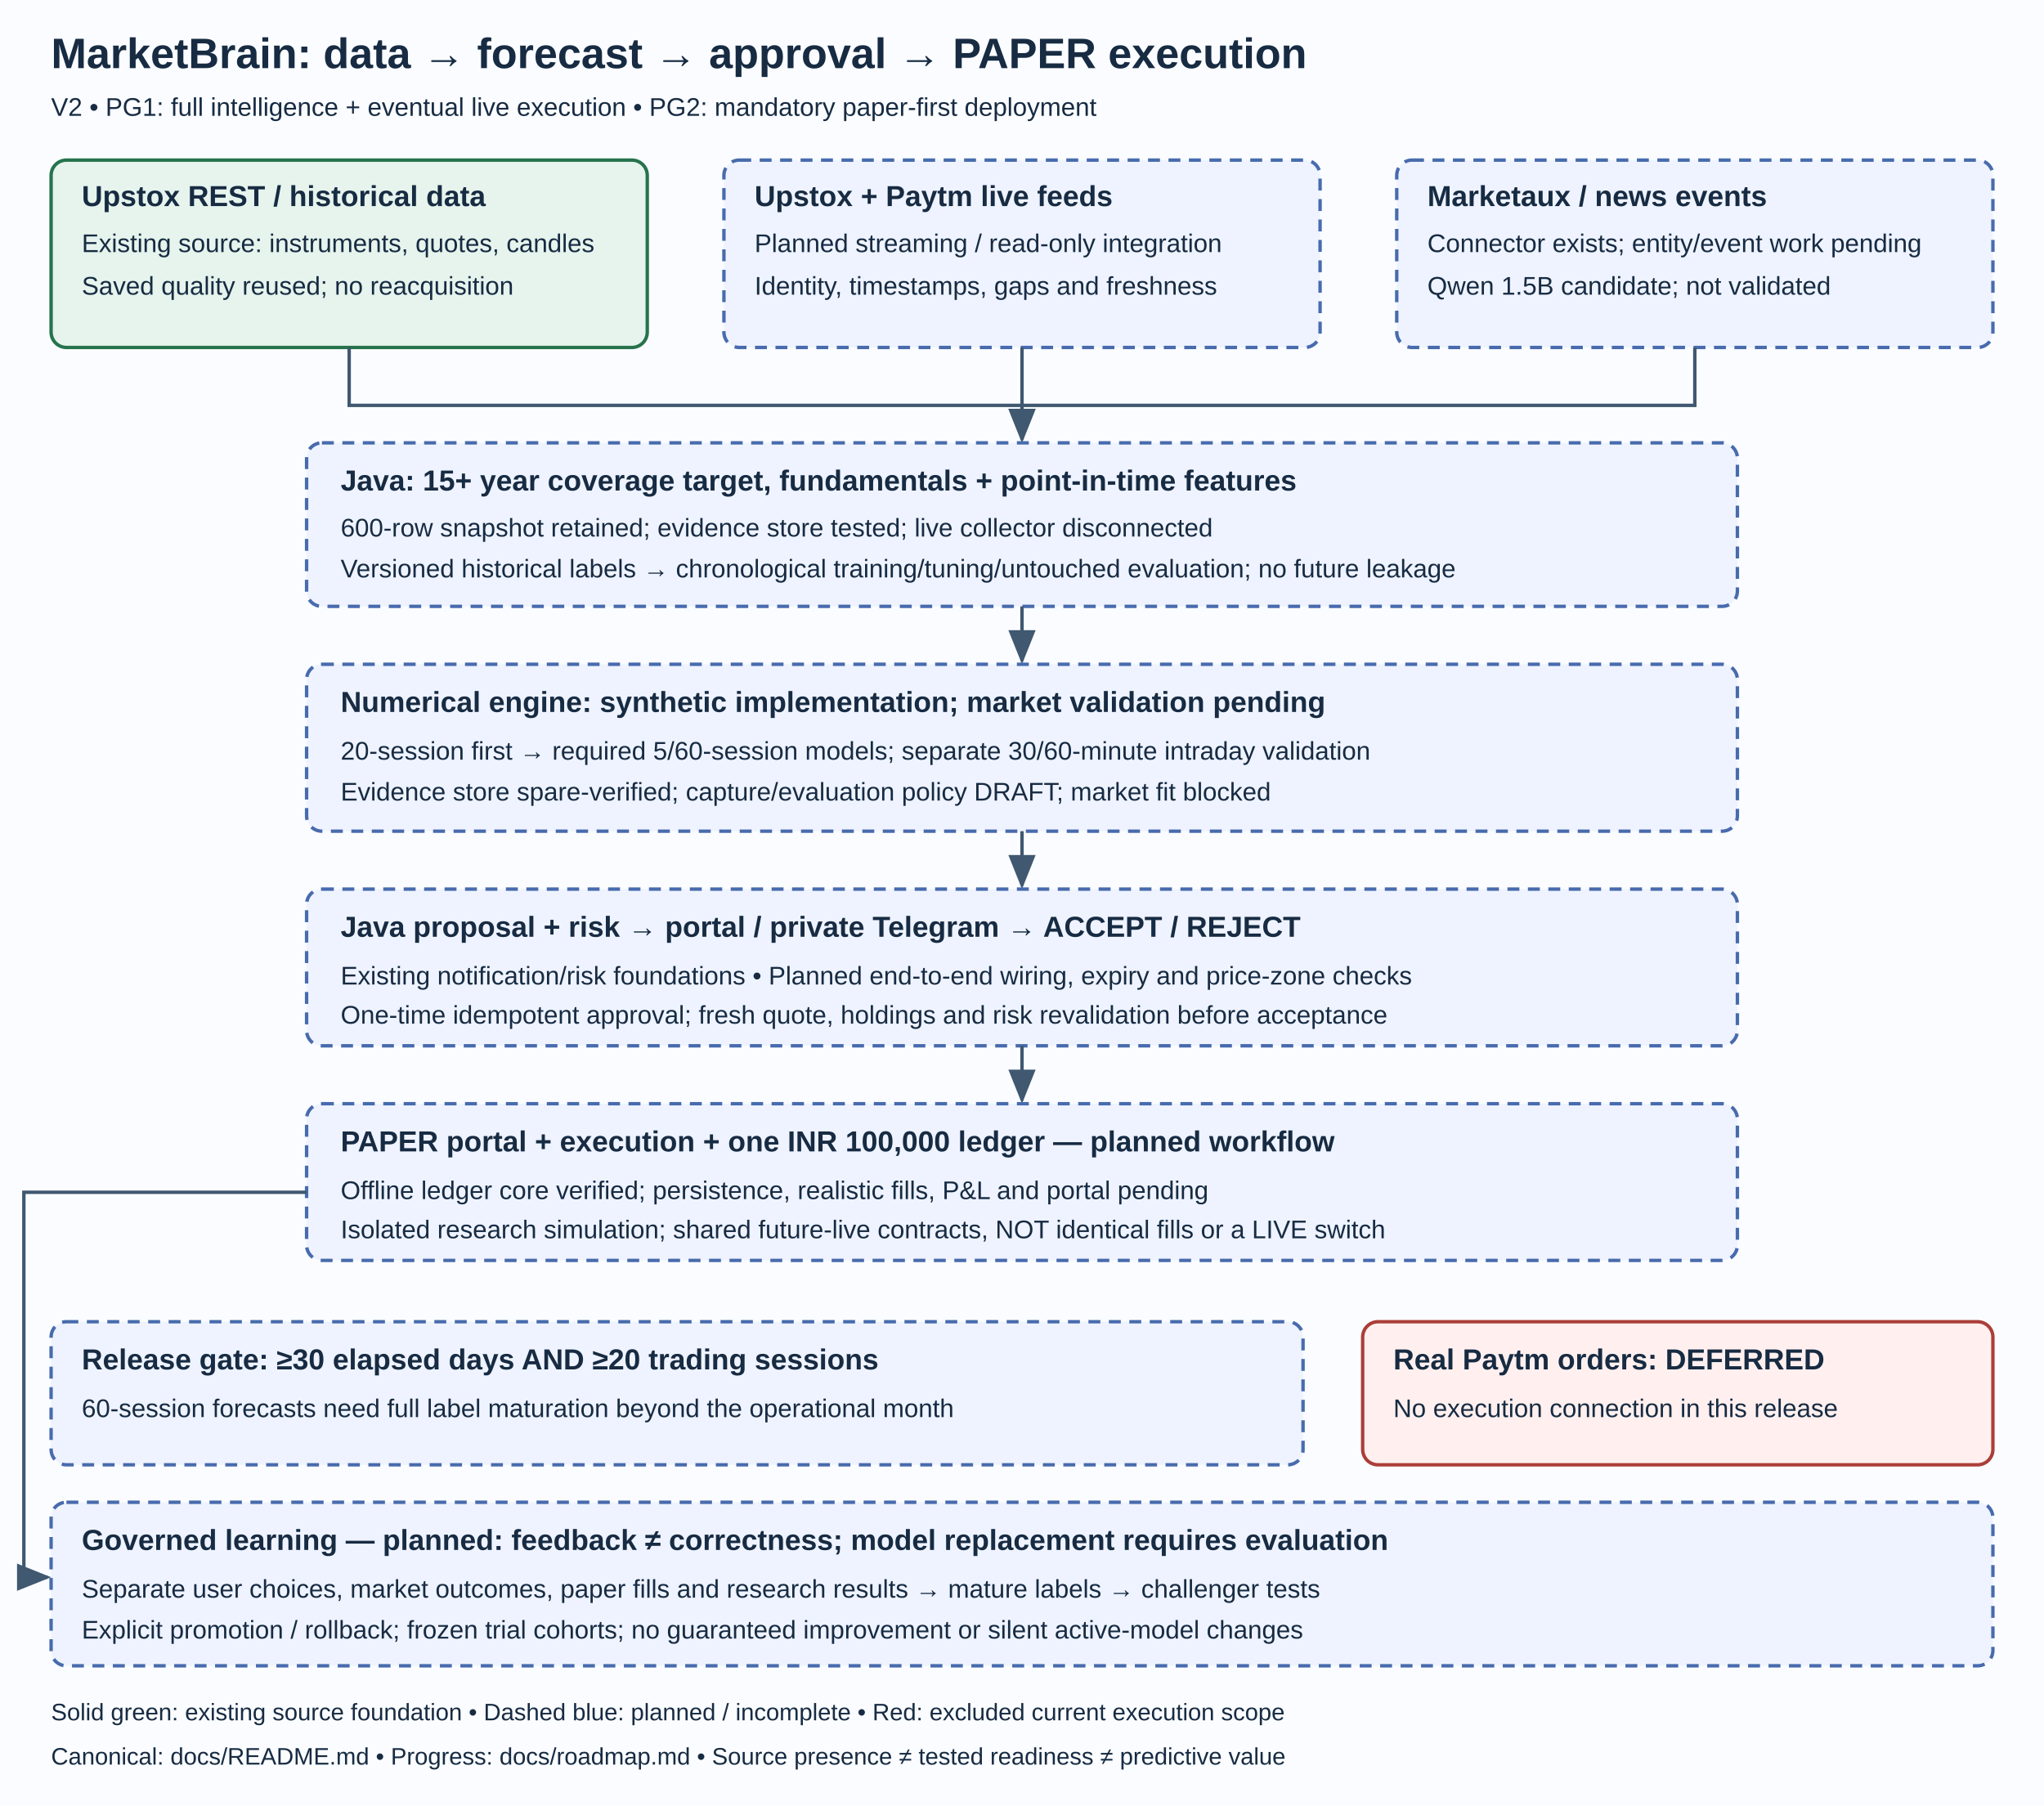
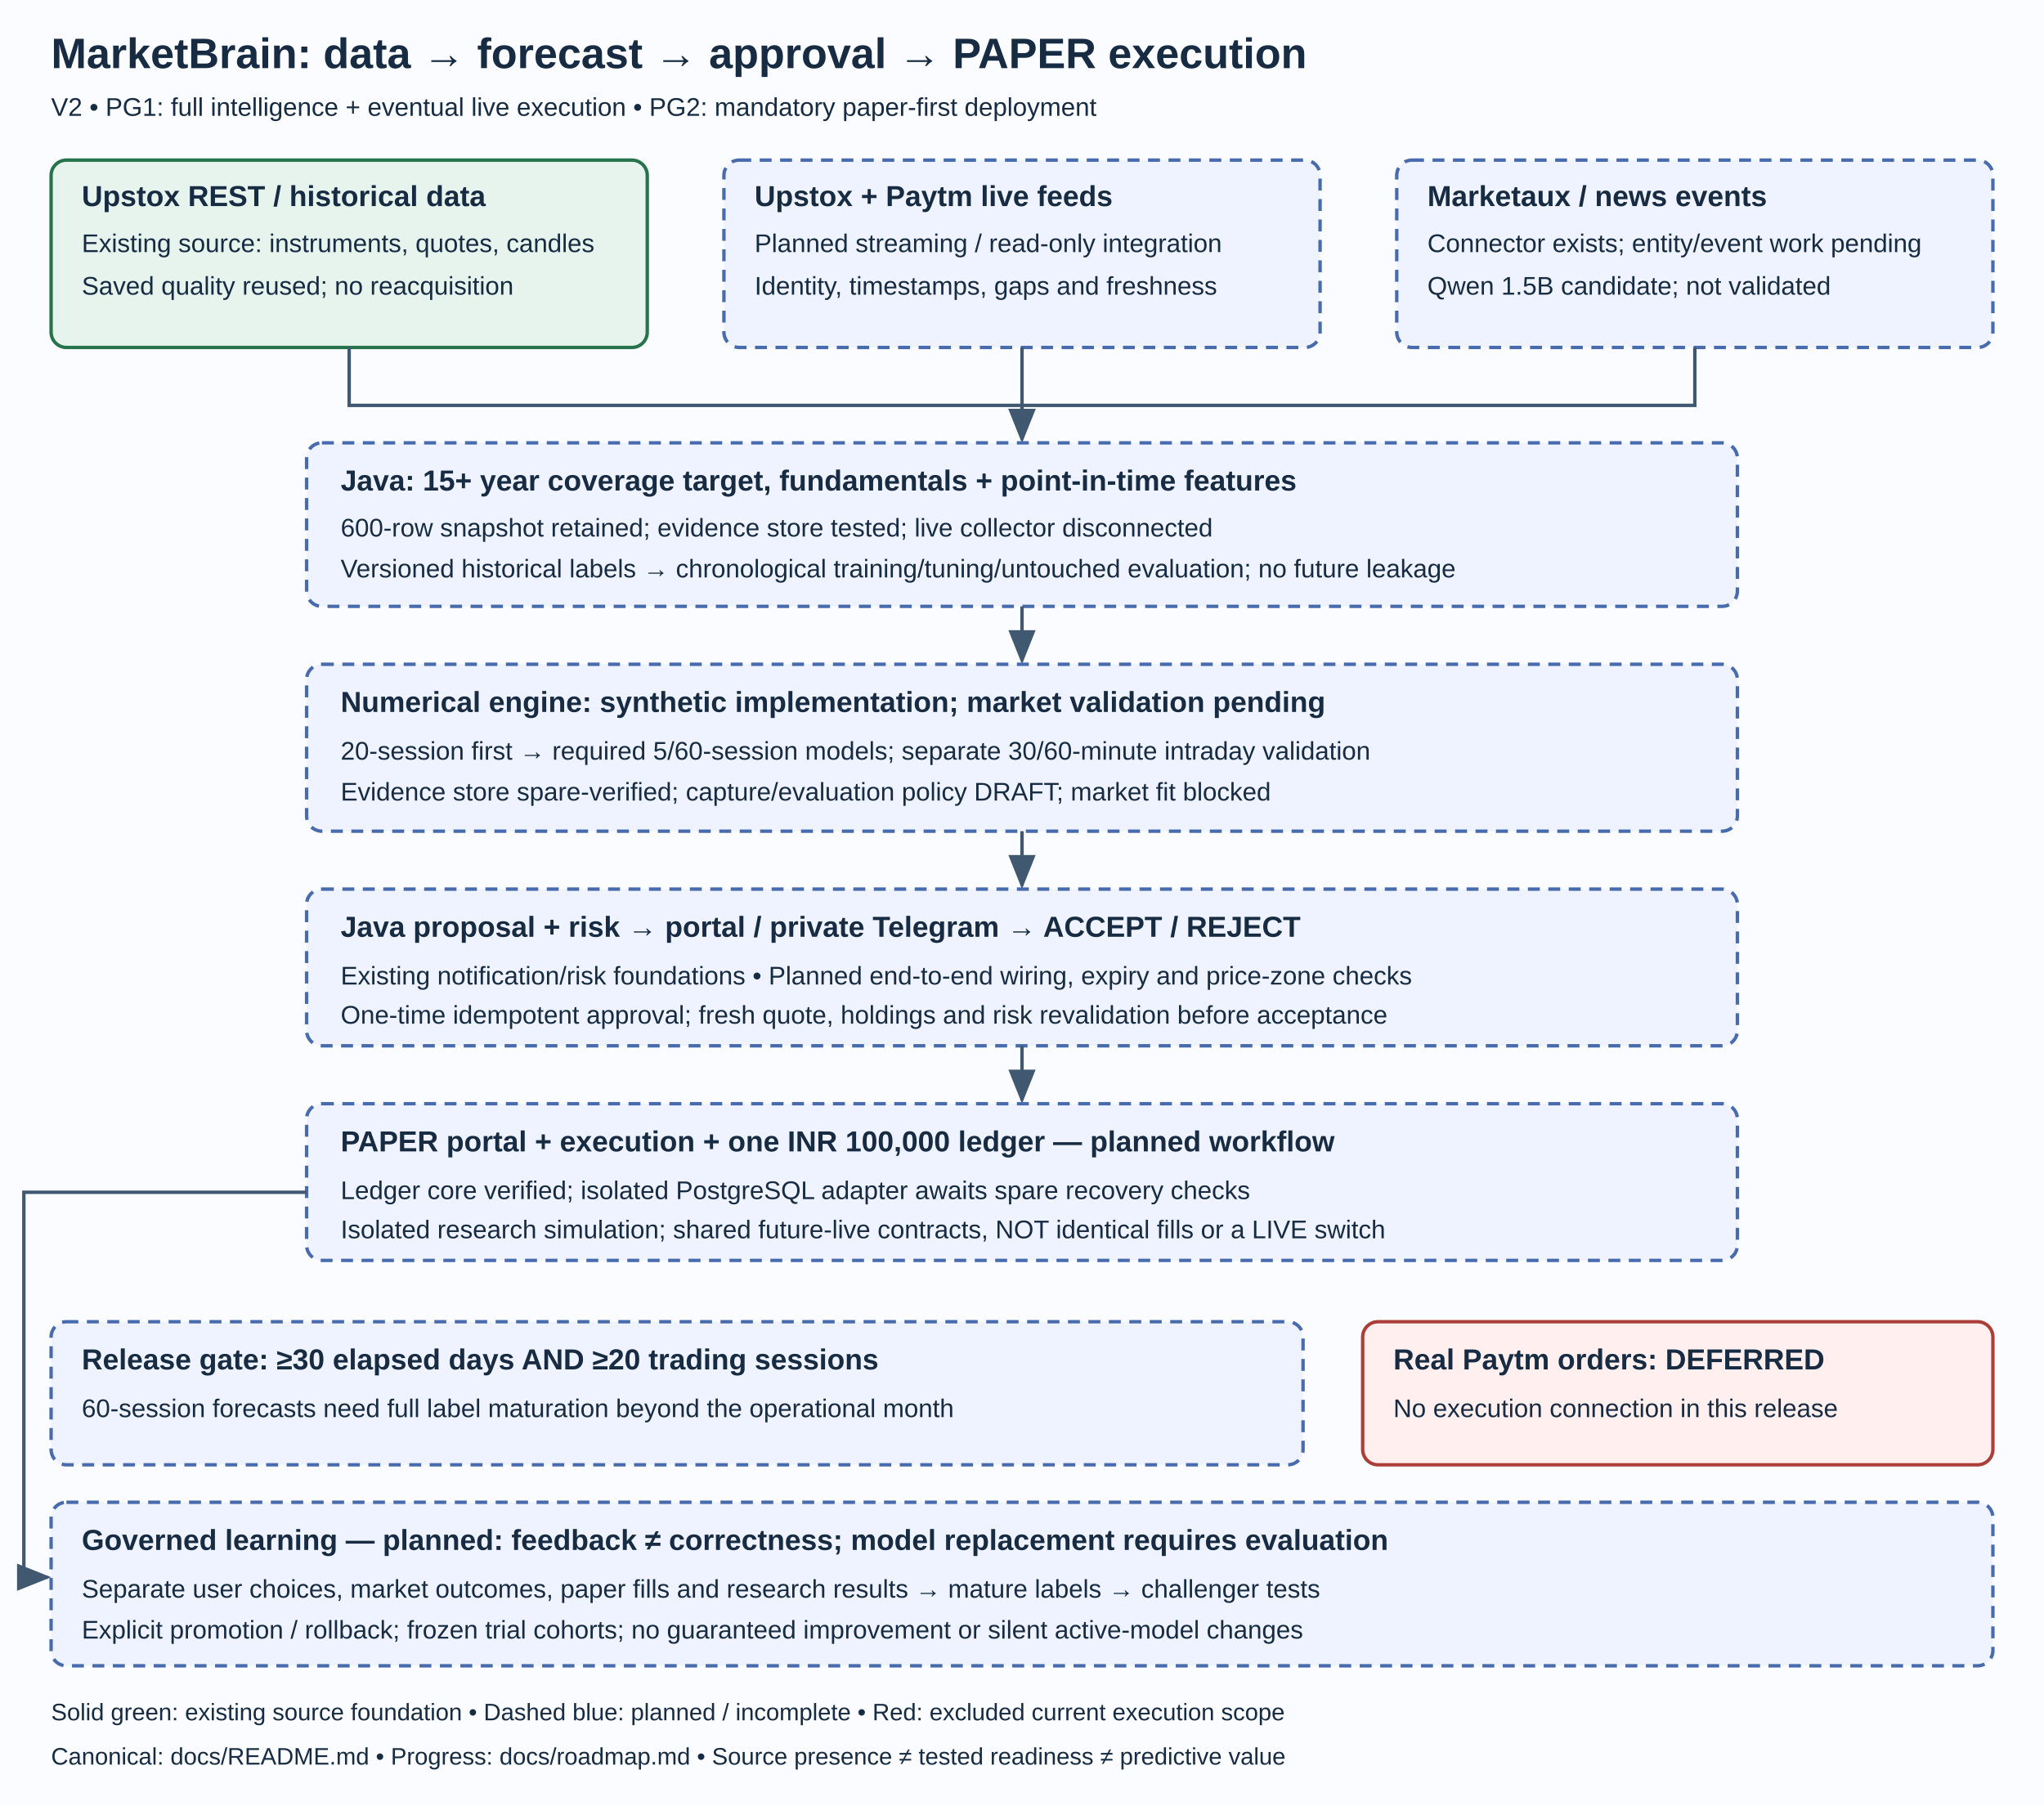
<svg xmlns="http://www.w3.org/2000/svg" width="1200" height="1060" viewBox="0 0 1200 1060" role="img" aria-labelledby="title desc">
  <defs>
    <marker id="arrow" markerWidth="10" markerHeight="8" refX="9" refY="4" orient="auto">
      <path d="M0,0 L10,4 L0,8 Z" fill="#405870" />
    </marker>
    <style>
      text { font-family: Arial, sans-serif; fill: #172b42; }
      .heading { font-size: 25px; font-weight: bold; }
      .label { font-size: 17px; font-weight: bold; }
      .body { font-size: 15px; }
      .small { font-size: 14px; }
      .existing { fill: #e6f4ed; stroke: #26734c; stroke-width: 2; }
      .planned { fill: #eef3ff; stroke: #486bad; stroke-width: 2; stroke-dasharray: 7 5; }
      .blocked { fill: #fff0ef; stroke: #ab3e38; stroke-width: 2; }
      .line { fill: none; stroke: #405870; stroke-width: 2; marker-end: url(#arrow); }
    </style>
  </defs>
  <rect width="1200" height="1060" fill="#fafcff" />
  <text x="30" y="40" class="heading">MarketBrain: data → forecast → approval → PAPER execution</text>
  <text x="30" y="68" class="body">V2 • PG1: full intelligence + eventual live execution • PG2: mandatory paper-first deployment</text>
  <rect x="30" y="94" width="350" height="110" rx="9" class="existing" />
  <text x="48" y="121" class="label">Upstox REST / historical data</text>
  <text x="48" y="148" class="body">Existing source: instruments, quotes, candles</text>
  <text x="48" y="173" class="body">Saved quality reused; no reacquisition</text>
  <rect x="425" y="94" width="350" height="110" rx="9" class="planned" />
  <text x="443" y="121" class="label">Upstox + Paytm live feeds</text>
  <text x="443" y="148" class="body">Planned streaming / read-only integration</text>
  <text x="443" y="173" class="body">Identity, timestamps, gaps and freshness</text>
  <rect x="820" y="94" width="350" height="110" rx="9" class="planned" />
  <text x="838" y="121" class="label">Marketaux / news events</text>
  <text x="838" y="148" class="body">Connector exists; entity/event work pending</text>
  <text x="838" y="173" class="body">Qwen 1.5B candidate; not validated</text>
  <path d="M205 204 V238 H600 V258" class="line" />
  <path d="M600 204 V258" class="line" />
  <path d="M995 204 V238 H600" fill="none" stroke="#405870" stroke-width="2" />
  <rect x="180" y="260" width="840" height="96" rx="9" class="planned" />
  <text x="200" y="288" class="label">Java: 15+ year coverage target, fundamentals + point-in-time features</text>
  <text x="200" y="315" class="body">600-row snapshot retained; evidence store tested; live collector disconnected</text>
  <text x="200" y="339" class="body">Versioned historical labels → chronological training/tuning/untouched evaluation; no future leakage</text>
  <path d="M600 356 V388" class="line" />
  <rect x="180" y="390" width="840" height="98" rx="9" class="planned" />
  <text x="200" y="418" class="label">Numerical engine: synthetic implementation; market validation pending</text>
  <text x="200" y="446" class="body">20-session first → required 5/60-session models; separate 30/60-minute intraday validation</text>
  <text x="200" y="470" class="body">Evidence store spare-verified; capture/evaluation policy DRAFT; market fit blocked</text>
  <path d="M600 488 V520" class="line" />
  <rect x="180" y="522" width="840" height="92" rx="9" class="planned" />
  <text x="200" y="550" class="label">Java proposal + risk → portal / private Telegram → ACCEPT / REJECT</text>
  <text x="200" y="578" class="body">Existing notification/risk foundations • Planned end-to-end wiring, expiry and price-zone checks</text>
  <text x="200" y="601" class="body">One-time idempotent approval; fresh quote, holdings and risk revalidation before acceptance</text>
  <path d="M600 614 V646" class="line" />
  <rect x="180" y="648" width="840" height="92" rx="9" class="planned" />
  <text x="200" y="676" class="label">PAPER portal + execution + one INR 100,000 ledger — planned workflow</text>
-   <text x="200" y="704" class="body">Offline ledger core verified; persistence, realistic fills, P&amp;L and portal pending</text>
+   <text x="200" y="704" class="body">Ledger core verified; isolated PostgreSQL adapter awaits spare recovery checks</text>
  <text x="200" y="727" class="body">Isolated research simulation; shared future-live contracts, NOT identical fills or a LIVE switch</text>
  <rect x="30" y="776" width="735" height="84" rx="9" class="planned" />
  <text x="48" y="804" class="label">Release gate: ≥30 elapsed days AND ≥20 trading sessions</text>
  <text x="48" y="832" class="body">60-session forecasts need full label maturation beyond the operational month</text>
  <rect x="800" y="776" width="370" height="84" rx="9" class="blocked" />
  <text x="818" y="804" class="label">Real Paytm orders: DEFERRED</text>
  <text x="818" y="832" class="body">No execution connection in this release</text>
  <path d="M180 700 H14 V926 H28" class="line" />
  <rect x="30" y="882" width="1140" height="96" rx="9" class="planned" />
  <text x="48" y="910" class="label">Governed learning — planned: feedback ≠ correctness; model replacement requires evaluation</text>
  <text x="48" y="938" class="body">Separate user choices, market outcomes, paper fills and research results → mature labels → challenger tests</text>
  <text x="48" y="962" class="body">Explicit promotion / rollback; frozen trial cohorts; no guaranteed improvement or silent active-model changes</text>
  <text x="30" y="1010" class="small">Solid green: existing source foundation • Dashed blue: planned / incomplete • Red: excluded current execution scope</text>
  <text x="30" y="1036" class="small">Canonical: docs/README.md • Progress: docs/roadmap.md • Source presence ≠ tested readiness ≠ predictive value</text>
</svg>
